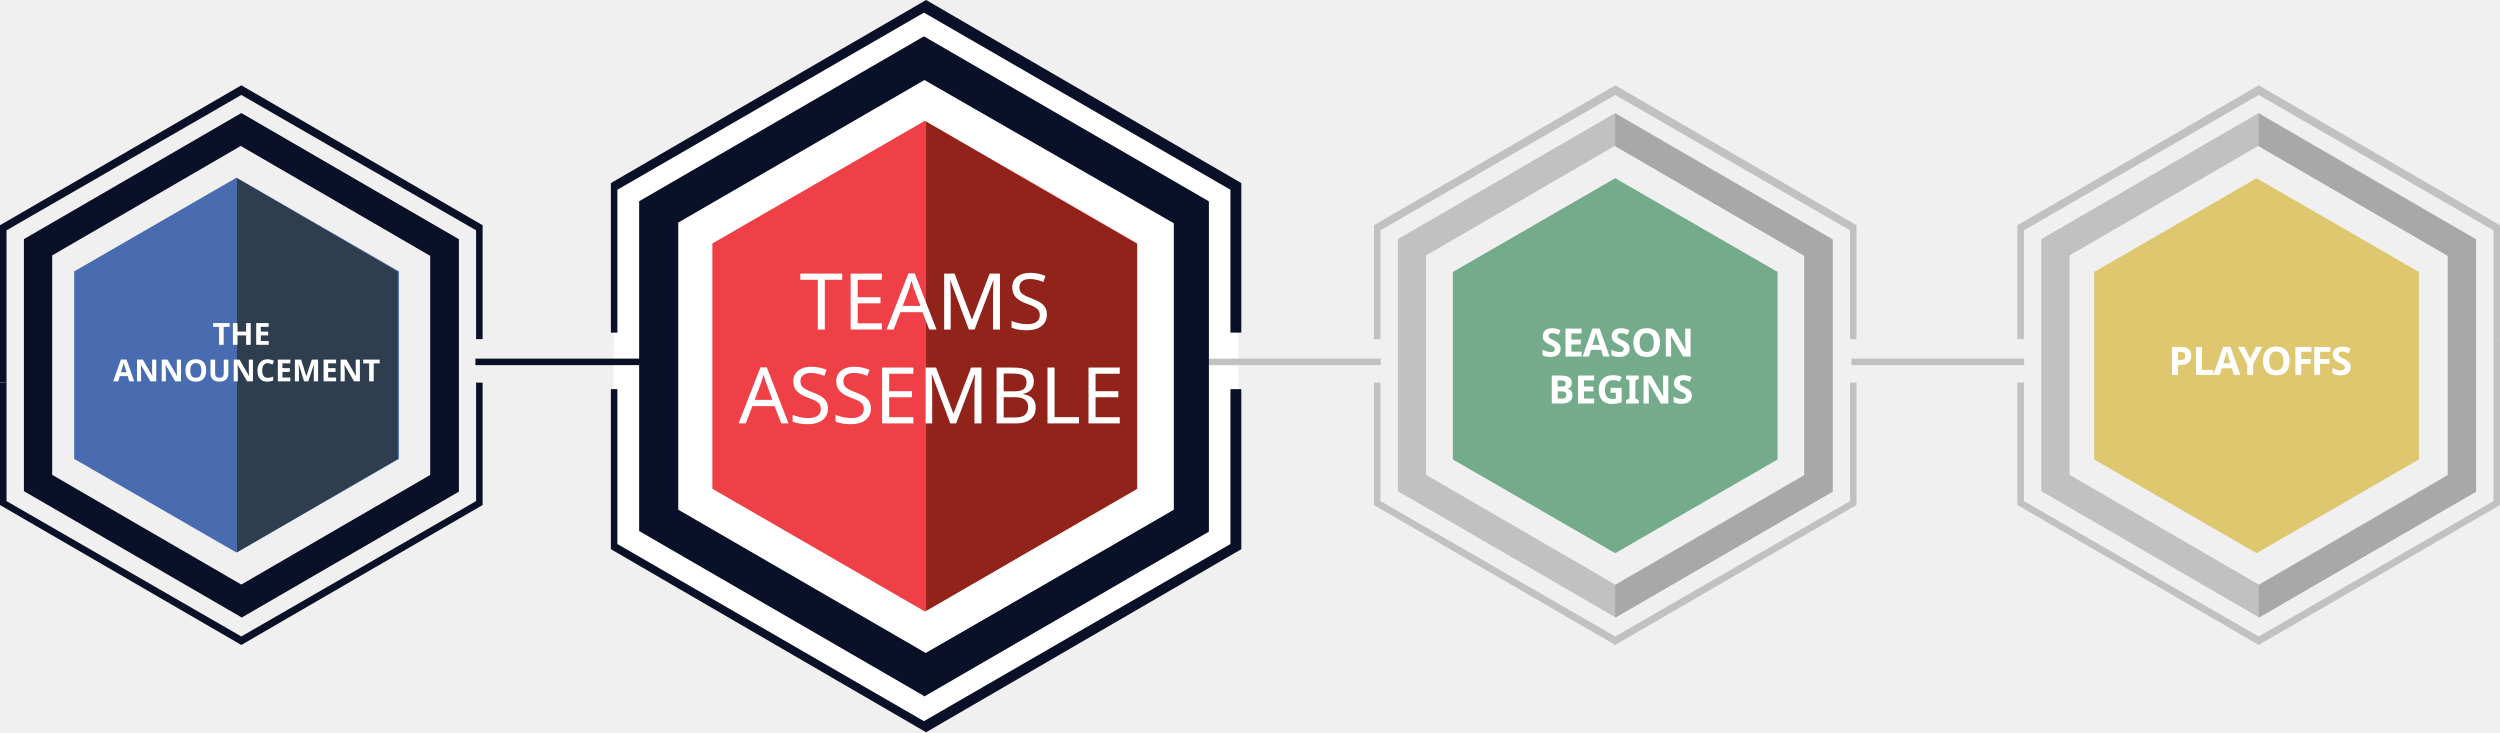
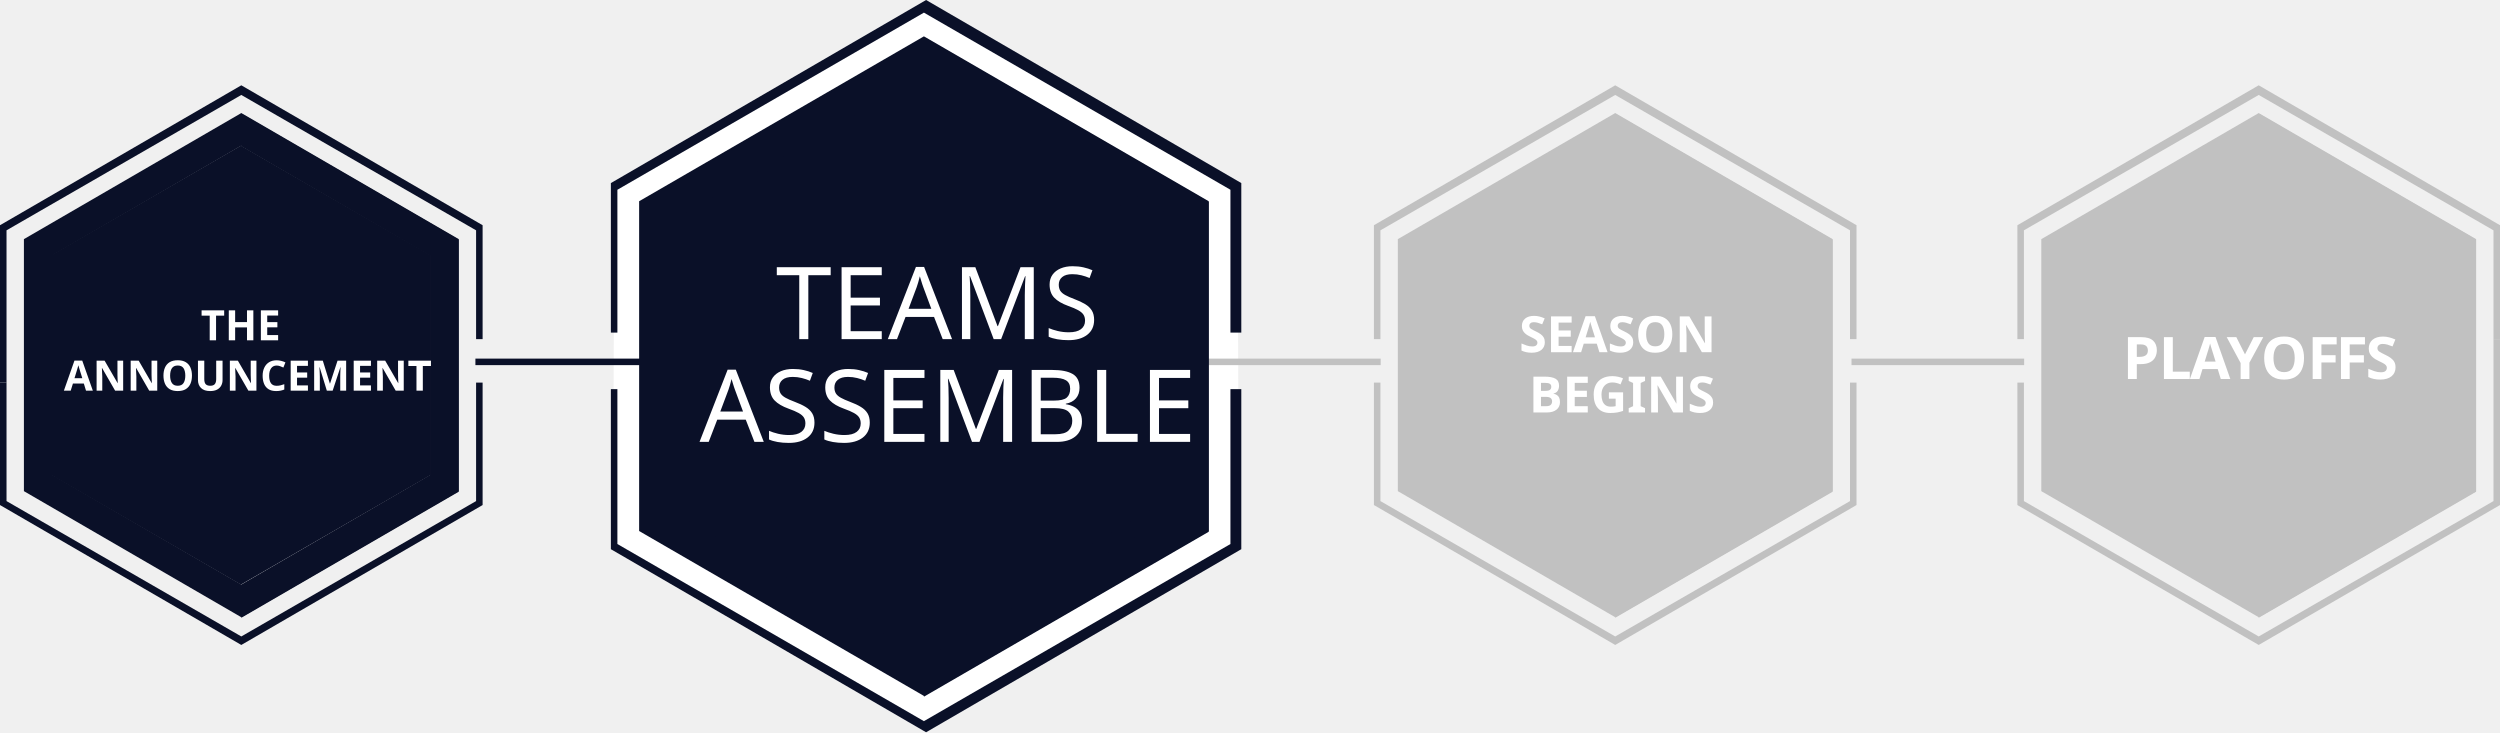
<svg xmlns="http://www.w3.org/2000/svg" id="Layer_1" data-name="Layer 1" viewBox="0 0 1150 336.84">
  <defs>
-     <style>.cls-1,.cls-11,.cls-14,.cls-15,.cls-6{fill:#fff;}.cls-2{fill:#0a1028;}.cls-3{fill:#c1c1c1;}.cls-4{fill:#a8a8a8;}.cls-11,.cls-14,.cls-15,.cls-5,.cls-6,.cls-7,.cls-8{isolation:isolate;}.cls-6{font-size:24px;}.cls-11,.cls-14,.cls-15,.cls-6{font-family:Segoe UI;}.cls-11,.cls-15,.cls-6{font-weight:700;}.cls-7{fill:#d5b025;}.cls-7,.cls-8{opacity:0.63;}.cls-8{fill:#2c834f;}.cls-9{fill:#496cb1;}.cls-10{fill:#2e3e4f;}.cls-11{font-size:14px;}.cls-12{fill:#ef3f47;}.cls-13{fill:#92231b;}.cls-14{font-size:36px;}.cls-15{font-size:18px;}.cls-16{letter-spacing:-1px;}</style>
+     <style>.cls-1,.cls-4,.cls-5,.cls-6,.cls-7,.cls-8{fill:#fff;}.cls-2{fill:#0a1028;}.cls-3{fill:#c1c1c1;}.cls-4,.cls-5,.cls-6,.cls-7,.cls-8{isolation:isolate;font-family:Segoe UI;}.cls-4{font-size:24px;}.cls-4,.cls-5,.cls-7,.cls-8{font-weight:700;}.cls-5{font-size:19.29px;}.cls-6{font-size:46.34px;}.cls-7{font-size:23.1px;}.cls-8{font-size:26.95px;}</style>
  </defs>
-   <g id="Layer_2" data-name="Layer 2">
-     <g id="Layer_2-2" data-name="Layer 2-2">
-       <polygon class="cls-1" points="426 3 569.26 84.49 569.87 251.25 427 333.84 282 251.43 282.6 84.49 426 3" />
-       <path class="cls-2" d="M111,52L11,110V225.93l100,58,100-58V110Zm87,166.42L111,268.9,24,218.43V117.49L111,67l87,50.47V218.42Z" />
-       <polygon class="cls-2" points="111 52.28 111 67.28 198 117.75 198 218.7 111 269.17 111 284.17 211 226.2 211 110.25 111 52.28" />
-       <polygon class="cls-2" points="3 176.01 3 105.95 111 43.68 219 105.95 219 156.01 222 156.01 222 103.6 111 39.24 0 103.6 0 176.01 3 176.01" />
-       <polygon class="cls-2" points="219 176.01 219 230.5 111 292.77 3 230.5 3 176.01 0 176.01 0 232.32 111 296.68 222 232.32 222 176.01 219 176.01" />
-       <rect class="cls-2" x="218.69" y="164.96" width="79.42" height="3" />
-       <path class="cls-3" d="M743,52L643,110V225.93l100,58,100-58V110Zm87,166.42L743,268.9l-87-50.47V117.49L743,67l87,50.47V218.42Z" />
-       <polygon class="cls-4" points="743 52.28 743 67.28 830 117.75 830 218.7 743 269.17 743 284.17 843 226.2 843 110.25 743 52.28" />
-       <polygon class="cls-3" points="635 156.01 635 105.95 743 43.68 851 105.95 851 156.01 854 156.01 854 103.6 743 39.24 632 103.6 632 156.01 635 156.01" />
-       <polygon class="cls-3" points="851 176.01 851 230.5 743 292.77 635 230.5 635 176.01 632 176.01 632 232.32 743 296.68 854 232.32 854 176.01 851 176.01" />
-       <rect class="cls-3" x="555.69" y="164.96" width="79.42" height="3" />
-       <path class="cls-3" d="M1039,52L939,110V225.93l100,58,100-58V110Zm87,166.42-87,50.47-87-50.47V117.49L1039,67l87,50.47V218.42Z" />
-       <polygon class="cls-4" points="1039 52.28 1039 67.28 1126 117.75 1126 218.7 1039 269.17 1039 284.17 1139 226.2 1139 110.25 1039 52.28" />
-       <polygon class="cls-3" points="931 156.01 931 105.95 1039 43.68 1147 105.95 1147 156.01 1150 156.01 1150 103.6 1039 39.24 928 103.6 928 156.01 931 156.01" />
-       <polygon class="cls-3" points="1147 156.01 1147 230.5 1039 292.77 931 230.5 931 176.01 928 176.01 928 232.32 1039 296.68 1150 232.32 1150 156.01 1147 156.01" />
-       <rect class="cls-3" x="851.69" y="164.96" width="79.42" height="3" />
-       <g class="cls-5">
-         <text class="cls-6" transform="translate(76.13 172.46)">S</text>
-         <text class="cls-6" transform="translate(89.2 172.46)">E</text>
-         <text class="cls-6" transform="translate(101.74 172.46)">TUP</text>
-       </g>
-       <polygon class="cls-7" points="1038 81.98 1112.69 125.1 1112.69 211.35 1038 254.47 963.31 211.35 963.31 125.1 1038 81.98" />
-       <polygon class="cls-8" points="743 81.98 817.69 125.1 817.69 211.35 743 254.47 668.31 211.35 668.31 125.1 743 81.98" />
-       <polygon class="cls-9" points="108.81 81.72 183.49 124.84 183.49 211.08 108.81 254.2 34.12 211.08 34.12 124.84 108.81 81.72" />
-       <polygon class="cls-10" points="109 82.02 109 254.01 183 211.08 183 125.02 109 82.02" />
-       <g class="cls-5">
-         <text class="cls-11" transform="translate(97.77 158.61)">THE</text>
-         <text class="cls-11" transform="translate(52.09 175.41)">ANNOUNCEMENT</text>
-       </g>
-       <path class="cls-2" d="M425,16.72L294,92.57v151.7l131,75.85,131-75.85V92.57ZM540,234.46l-114,66-114-66V102.38l114-66,114,66V234.46Z" />
-       <polygon class="cls-2" points="425 17.07 425 36.69 540 102.73 540 234.81 425 300.85 425 320.47 556 244.62 556 92.92 425 17.07" />
-       <polygon class="cls-2" points="284 153.01 284 87.29 425 5.81 566 87.29 566 153.01 571 153.01 571 84.21 426 0 281 84.21 281 153.01 284 153.01" />
-       <polygon class="cls-2" points="566 179.01 566 250.25 425 331.73 284 250.25 284 179.01 281 179.01 281 252.63 426 336.84 571 252.63 571 179.01 566 179.01" />
-       <polygon class="cls-12" points="425.41 55.58 523.14 112 523.14 224.84 425.41 281.26 327.69 224.84 327.69 112 425.41 55.58" />
-       <polygon class="cls-13" points="426 55.97 426 281.02 523 224.84 523 112.23 426 55.97" />
-       <g class="cls-5">
-         <text class="cls-14" transform="translate(367.79 151.57)">TEAMS</text>
-         <text class="cls-14" transform="translate(339.76 194.77)">ASSEMBLE</text>
-       </g>
-       <g class="cls-5">
-         <text class="cls-15" transform="translate(708.71 164.01)">S</text>
-         <text class="cls-15" transform="translate(718.51 164.01)">E</text>
-         <text class="cls-15" transform="translate(727.99 164.01)">ASON</text>
-         <text class="cls-15" transform="translate(712.2 185.61)">BEGINS</text>
-       </g>
-       <g class="cls-5">
-         <text class="cls-15" transform="translate(997.5 172.46)">P<tspan x="11.06" y="0">L</tspan>
-           <tspan class="cls-16" x="20.65" y="0">A</tspan>
-           <tspan x="31.96" y="0">Y</tspan>
-           <tspan x="42.43" y="0">OF</tspan>
-           <tspan x="65.44" y="0">F</tspan>
-           <tspan x="74.63" y="0">S</tspan>
-         </text>
-         <text class="cls-5" />
-       </g>
-     </g>
-   </g>
+   <polygon class="cls-1" points="426 3 569.26 84.49 569.87 251.25 427 333.84 282 251.43 282.6 84.49 426 3" />
+   <path class="cls-2" d="M111,52L11,110V225.93l100,58,100-58V110Zm87,166.42L111,268.9,24,218.43V117.49L111,67l87,50.47V218.42Z" />
+   <polygon class="cls-2" points="111 52.28 111 67.28 198 117.75 198 218.7 111 269.17 111 284.17 211 226.2 211 110.25 111 52.28" />
+   <polygon class="cls-2" points="3 176.01 3 105.95 111 43.68 219 105.95 219 156.01 222 156.01 222 103.6 111 39.24 0 103.6 0 176.01 3 176.01" />
+   <polygon class="cls-2" points="219 176.01 219 230.5 111 292.77 3 230.5 3 176.01 0 176.01 0 232.32 111 296.68 222 232.32 222 176.01 219 176.01" />
+   <rect class="cls-2" x="218.69" y="164.96" width="79.42" height="3" />
+   <path class="cls-3" d="M743,52L643,110V225.93l100,58,100-58V110Zm87,166.42L743,268.9l-87-50.47V117.49L743,67l87,50.47V218.42Z" />
+   <polygon class="cls-3" points="743 52.28 743 67.28 830 117.75 830 218.7 743 269.17 743 284.17 843 226.2 843 110.25 743 52.28" />
+   <polygon class="cls-3" points="635 156.01 635 105.95 743 43.68 851 105.95 851 156.01 854 156.01 854 103.6 743 39.24 632 103.6 632 156.01 635 156.01" />
+   <polygon class="cls-3" points="851 176.01 851 230.5 743 292.77 635 230.5 635 176.01 632 176.01 632 232.32 743 296.68 854 232.32 854 176.01 851 176.01" />
+   <rect class="cls-3" x="555.69" y="164.96" width="79.42" height="3" />
+   <path class="cls-3" d="M1039,52L939,110V225.93l100,58,100-58V110Zm87,166.42-87,50.47-87-50.47V117.49L1039,67l87,50.47V218.42Z" />
+   <polygon class="cls-3" points="1039 52.28 1039 67.28 1126 117.75 1126 218.7 1039 269.17 1039 284.17 1139 226.2 1139 110.25 1039 52.28" />
+   <polygon class="cls-3" points="931 156.01 931 105.95 1039 43.68 1147 105.95 1147 156.01 1150 156.01 1150 103.6 1039 39.24 928 103.6 928 156.01 931 156.01" />
+   <polygon class="cls-3" points="1147 156.01 1147 230.5 1039 292.77 931 230.5 931 176.01 928 176.01 928 232.32 1039 296.68 1150 232.32 1150 156.01 1147 156.01" />
+   <rect class="cls-3" x="851.69" y="164.96" width="79.42" height="3" />
+   <text class="cls-4" transform="translate(76.13 172.46)">S</text>
+   <text class="cls-4" transform="translate(89.2 172.46)">E</text>
+   <text class="cls-4" transform="translate(101.74 172.46)">TUP</text>
+   <polygon class="cls-3" points="1038 62.08 1129.92 115.15 1129.92 221.3 1038 274.37 946.08 221.3 946.08 115.15 1038 62.08" />
+   <polygon class="cls-3" points="743 64.08 833.2 116.15 833.2 220.3 743 272.37 652.8 220.3 652.8 116.15 743 64.08" />
+   <polygon class="cls-2" points="110.81 67 198.24 117.48 198.24 218.44 110.81 268.92 23.37 218.44 23.37 117.48 110.81 67" />
+   <text class="cls-5" transform="translate(92.34 156.54)">THE</text>
+   <text class="cls-5" transform="translate(29.39 179.7)">ANNOUNCEMENT</text>
+   <path class="cls-2" d="M425,16.72L294,92.57v151.7l131,75.85,131-75.85V92.57ZM540,234.46l-114,66-114-66V102.38l114-66,114,66V234.46Z" />
+   <polygon class="cls-2" points="425 17.07 425 36.69 540 102.73 540 234.81 425 300.85 425 320.47 556 244.62 556 92.92 425 17.07" />
+   <polygon class="cls-2" points="284 153.01 284 87.29 425 5.81 566 87.29 566 153.01 571 153.01 571 84.21 426 0 281 84.21 281 153.01 284 153.01" />
+   <polygon class="cls-2" points="566 179.01 566 250.25 425 331.73 284 250.25 284 179.01 281 179.01 281 252.63 426 336.84 571 252.63 571 179.01 566 179.01" />
+   <polygon class="cls-2" points="425.41 34.18 541.67 101.3 541.67 235.54 425.41 302.66 309.16 235.54 309.16 101.3 425.41 34.18" />
+   <polygon class="cls-2" points="426.07 42.98 426.07 294.03 534.28 231.36 534.28 105.74 426.07 42.98" />
+   <text class="cls-6" transform="translate(356.86 156.01)">TEAMS</text>
+   <text class="cls-6" transform="translate(321.78 203.27)">ASSEMBLE</text>
+   <text class="cls-7" transform="translate(698.82 162.02)">S</text>
+   <text class="cls-7" transform="translate(711.39 162.02)">E</text>
+   <text class="cls-7" transform="translate(723.55 162.02)">ASON</text>
+   <text class="cls-7" transform="translate(703.29 189.74)">BEGINS</text>
+   <text class="cls-8" transform="translate(976.43 174.34)">P</text>
+   <text class="cls-8" transform="translate(992.99 174.34)">L</text>
+   <text class="cls-8" transform="translate(1007.35 174.34)">A</text>
+   <text class="cls-8" transform="translate(1024.29 174.34)">Y</text>
+   <text class="cls-8" transform="translate(1039.96 174.34)">OF</text>
+   <text class="cls-8" transform="translate(1074.42 174.34)">F</text>
+   <text class="cls-8" transform="translate(1088.18 174.34)">S</text>
</svg>
